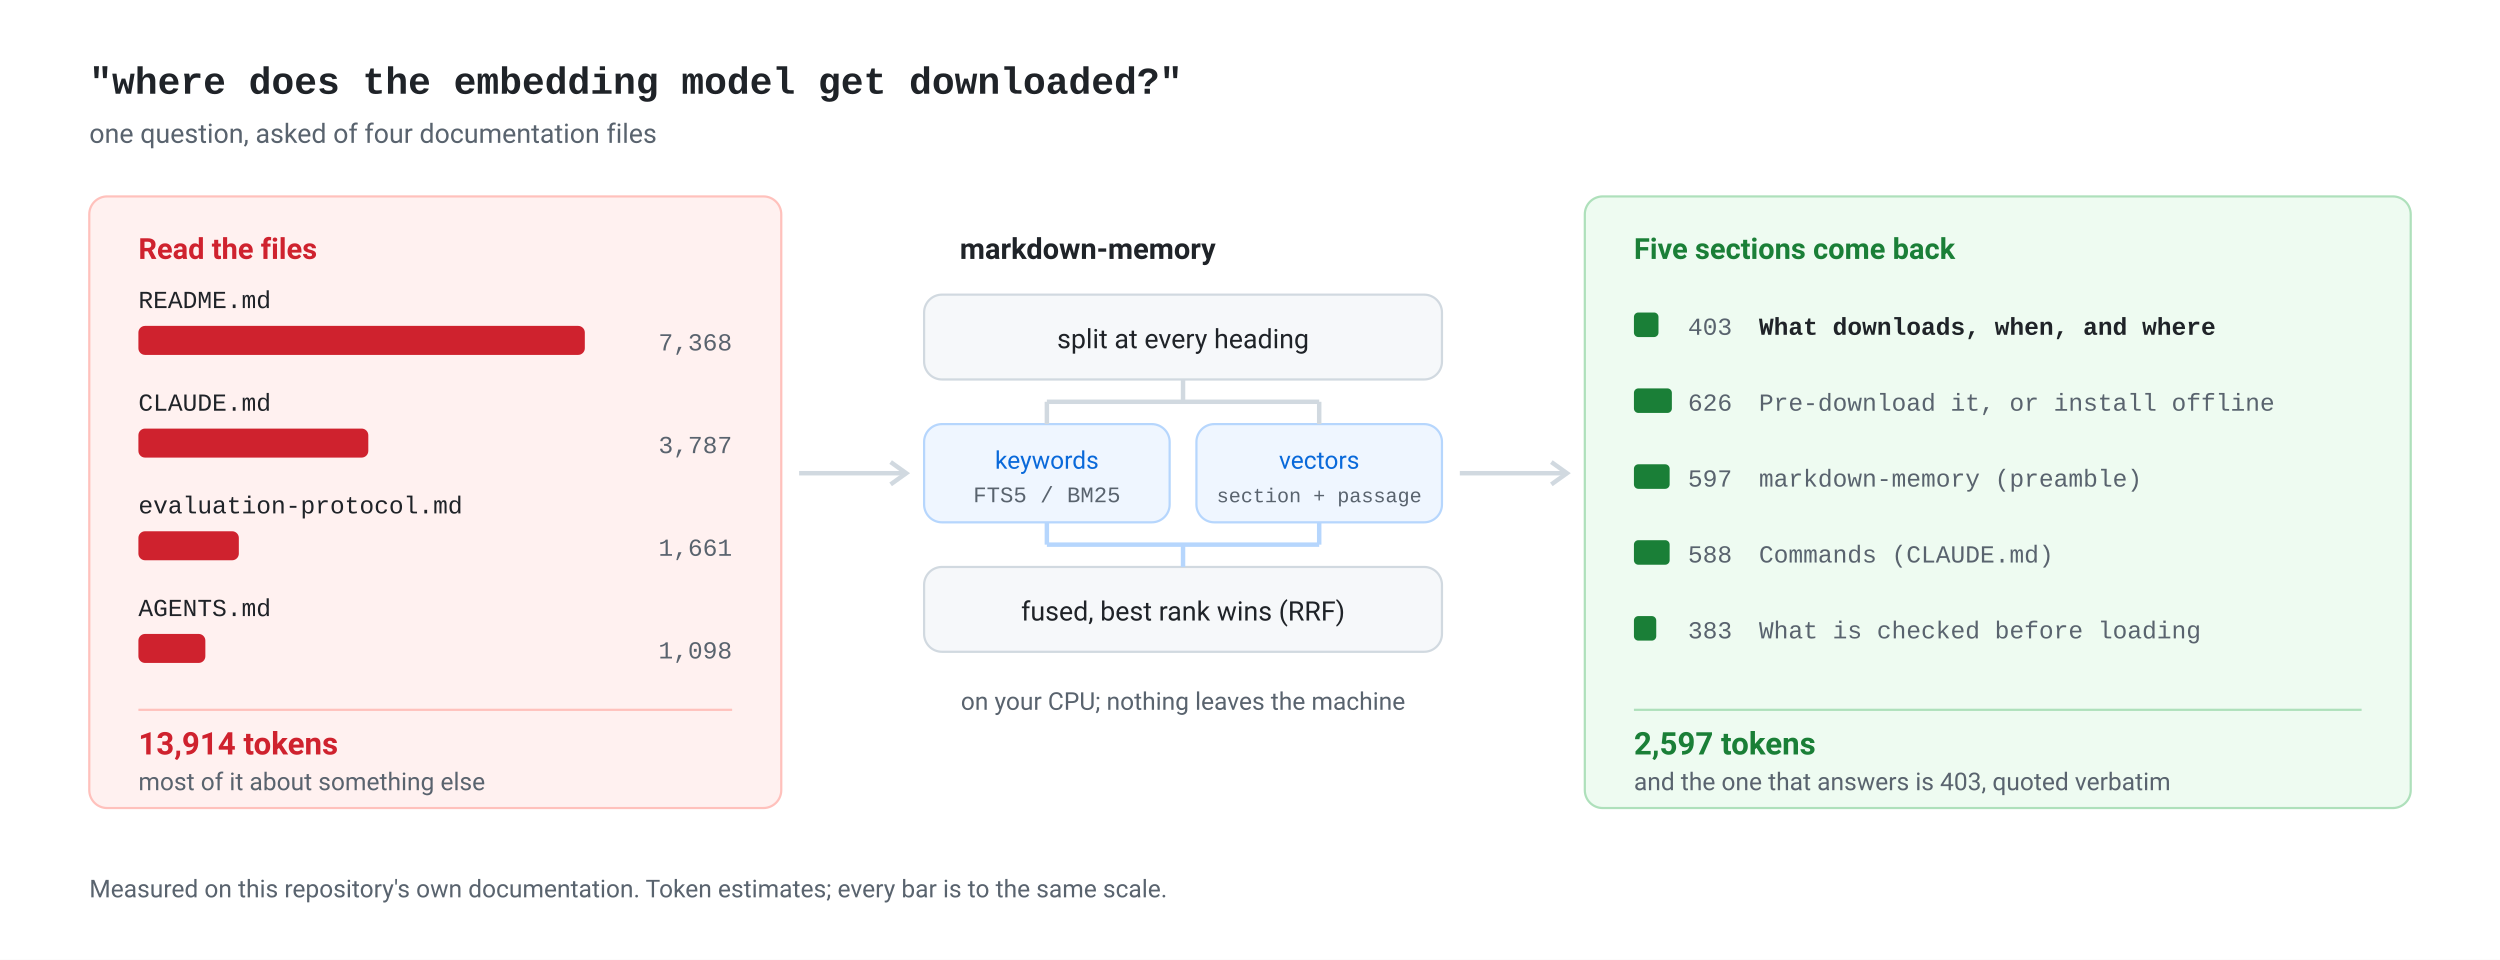
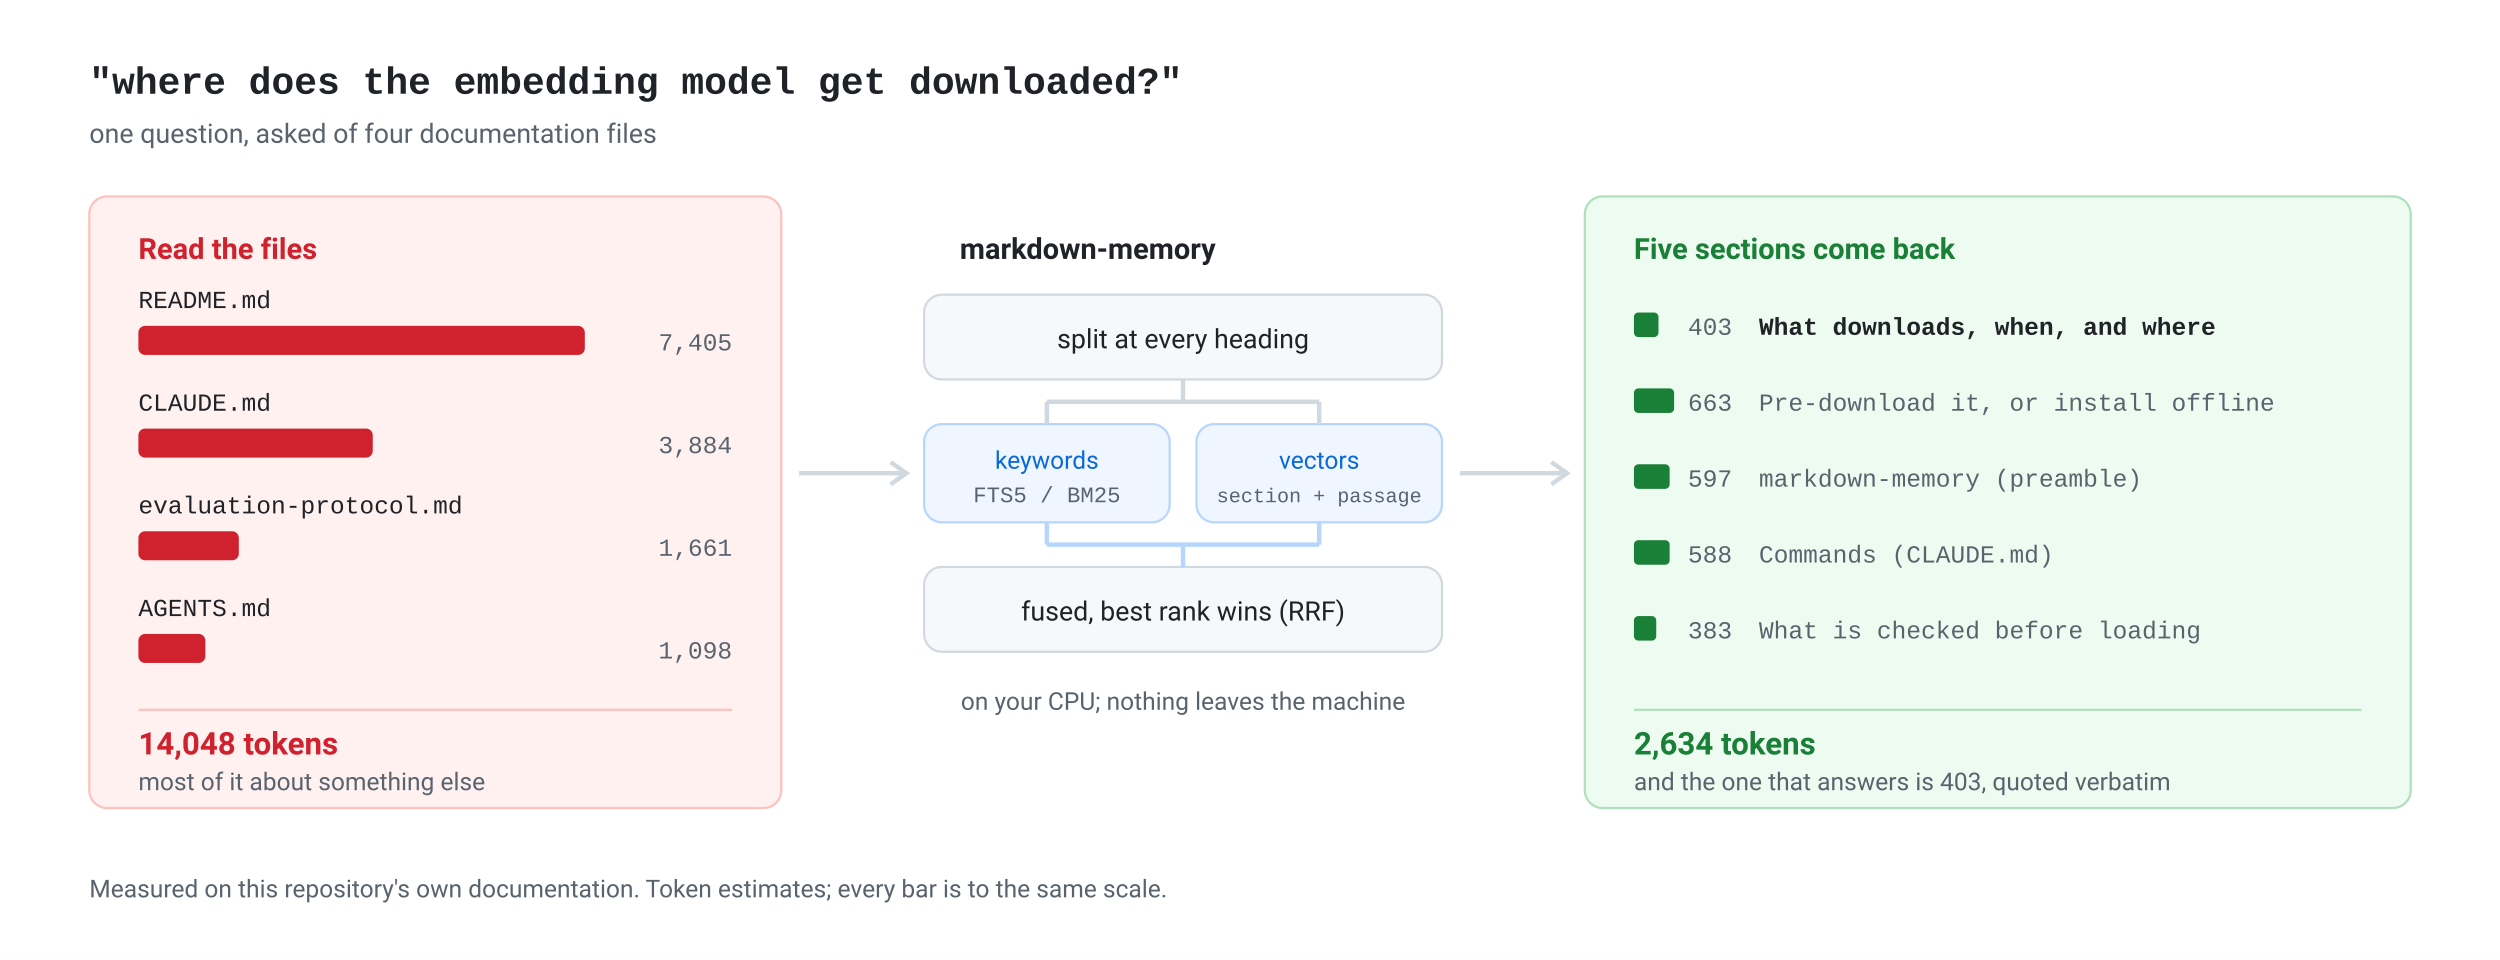
- <svg xmlns="http://www.w3.org/2000/svg" viewBox="0 0 1120 430" width="1120" height="430" role="img" aria-label="One question: reading four whole files costs 13,914 tokens; markdown-memory returns five sections totalling 2,597, and the one that answers is 403 tokens.">
+ <svg xmlns="http://www.w3.org/2000/svg" viewBox="0 0 1120 430" width="1120" height="430" role="img" aria-label="One question: reading four whole files costs 14,048 tokens; markdown-memory returns five sections totalling 2,634, and the one that answers is 403 tokens.">
  <rect width="1120" height="430" fill="#ffffff" />
  <text x="40" y="42" font-family="ui-monospace,SFMono-Regular,Menlo,Consolas,'Liberation Mono',monospace" font-size="17" font-weight="600" fill="#1f2328" text-anchor="start">"where does the embedding model get downloaded?"</text>
  <text x="40" y="64" font-family="ui-sans-serif,-apple-system,BlinkMacSystemFont,'Segoe UI',Roboto,'Helvetica Neue',Arial,sans-serif" font-size="12" font-weight="400" fill="#59636e" text-anchor="start">one question, asked of four documentation files</text>
  <rect x="40" y="88" width="310" height="274" rx="8" fill="#fff1f0" stroke="#ffc1bc" stroke-width="1" />
  <text x="62" y="116" font-family="ui-sans-serif,-apple-system,BlinkMacSystemFont,'Segoe UI',Roboto,'Helvetica Neue',Arial,sans-serif" font-size="13" font-weight="600" fill="#cf222e" text-anchor="start">Read the files</text>
  <text x="62" y="138" font-family="ui-monospace,SFMono-Regular,Menlo,Consolas,'Liberation Mono',monospace" font-size="11" font-weight="400" fill="#1f2328" text-anchor="start">README.md</text>
  <rect x="62" y="146" width="200" height="13" rx="3" fill="#cf222e" stroke="none" stroke-width="1" />
-   <text x="328" y="157" font-family="ui-monospace,SFMono-Regular,Menlo,Consolas,'Liberation Mono',monospace" font-size="11" font-weight="400" fill="#59636e" text-anchor="end">7,368</text>
+   <text x="328" y="157" font-family="ui-monospace,SFMono-Regular,Menlo,Consolas,'Liberation Mono',monospace" font-size="11" font-weight="400" fill="#59636e" text-anchor="end">7,405</text>
  <text x="62" y="184" font-family="ui-monospace,SFMono-Regular,Menlo,Consolas,'Liberation Mono',monospace" font-size="11" font-weight="400" fill="#1f2328" text-anchor="start">CLAUDE.md</text>
-   <rect x="62" y="192" width="103" height="13" rx="3" fill="#cf222e" stroke="none" stroke-width="1" />
-   <text x="328" y="203" font-family="ui-monospace,SFMono-Regular,Menlo,Consolas,'Liberation Mono',monospace" font-size="11" font-weight="400" fill="#59636e" text-anchor="end">3,787</text>
+   <rect x="62" y="192" width="105" height="13" rx="3" fill="#cf222e" stroke="none" stroke-width="1" />
+   <text x="328" y="203" font-family="ui-monospace,SFMono-Regular,Menlo,Consolas,'Liberation Mono',monospace" font-size="11" font-weight="400" fill="#59636e" text-anchor="end">3,884</text>
  <text x="62" y="230" font-family="ui-monospace,SFMono-Regular,Menlo,Consolas,'Liberation Mono',monospace" font-size="11" font-weight="400" fill="#1f2328" text-anchor="start">evaluation-protocol.md</text>
  <rect x="62" y="238" width="45" height="13" rx="3" fill="#cf222e" stroke="none" stroke-width="1" />
  <text x="328" y="249" font-family="ui-monospace,SFMono-Regular,Menlo,Consolas,'Liberation Mono',monospace" font-size="11" font-weight="400" fill="#59636e" text-anchor="end">1,661</text>
  <text x="62" y="276" font-family="ui-monospace,SFMono-Regular,Menlo,Consolas,'Liberation Mono',monospace" font-size="11" font-weight="400" fill="#1f2328" text-anchor="start">AGENTS.md</text>
  <rect x="62" y="284" width="30" height="13" rx="3" fill="#cf222e" stroke="none" stroke-width="1" />
  <text x="328" y="295" font-family="ui-monospace,SFMono-Regular,Menlo,Consolas,'Liberation Mono',monospace" font-size="11" font-weight="400" fill="#59636e" text-anchor="end">1,098</text>
  <path d="M62 318 L328 318" stroke="#ffc1bc" stroke-width="1" />
-   <text x="62" y="338" font-family="ui-sans-serif,-apple-system,BlinkMacSystemFont,'Segoe UI',Roboto,'Helvetica Neue',Arial,sans-serif" font-size="14" font-weight="600" fill="#cf222e" text-anchor="start">13,914 tokens</text>
+   <text x="62" y="338" font-family="ui-sans-serif,-apple-system,BlinkMacSystemFont,'Segoe UI',Roboto,'Helvetica Neue',Arial,sans-serif" font-size="14" font-weight="600" fill="#cf222e" text-anchor="start">14,048 tokens</text>
  <text x="62" y="354" font-family="ui-sans-serif,-apple-system,BlinkMacSystemFont,'Segoe UI',Roboto,'Helvetica Neue',Arial,sans-serif" font-size="11" font-weight="400" fill="#59636e" text-anchor="start">most of it about something else</text>
  <text x="430" y="116" font-family="ui-sans-serif,-apple-system,BlinkMacSystemFont,'Segoe UI',Roboto,'Helvetica Neue',Arial,sans-serif" font-size="13" font-weight="600" fill="#1f2328" text-anchor="start">markdown-memory</text>
  <rect x="414" y="132" width="232" height="38" rx="8" fill="#f6f8fa" stroke="#d1d9e0" stroke-width="1" />
  <text x="530" y="156" font-family="ui-sans-serif,-apple-system,BlinkMacSystemFont,'Segoe UI',Roboto,'Helvetica Neue',Arial,sans-serif" font-size="12" font-weight="400" fill="#1f2328" text-anchor="middle">split at every heading</text>
  <rect x="414" y="190" width="110" height="44" rx="8" fill="#eff6ff" stroke="#b6d6fd" stroke-width="1" />
  <text x="469" y="210" font-family="ui-sans-serif,-apple-system,BlinkMacSystemFont,'Segoe UI',Roboto,'Helvetica Neue',Arial,sans-serif" font-size="11" font-weight="400" fill="#0969da" text-anchor="middle">keywords</text>
  <text x="469" y="225" font-family="ui-monospace,SFMono-Regular,Menlo,Consolas,'Liberation Mono',monospace" font-size="10" font-weight="400" fill="#59636e" text-anchor="middle">FTS5 / BM25</text>
  <rect x="536" y="190" width="110" height="44" rx="8" fill="#eff6ff" stroke="#b6d6fd" stroke-width="1" />
  <text x="591" y="210" font-family="ui-sans-serif,-apple-system,BlinkMacSystemFont,'Segoe UI',Roboto,'Helvetica Neue',Arial,sans-serif" font-size="11" font-weight="400" fill="#0969da" text-anchor="middle">vectors</text>
  <text x="591" y="225" font-family="ui-monospace,SFMono-Regular,Menlo,Consolas,'Liberation Mono',monospace" font-size="9" font-weight="400" fill="#59636e" text-anchor="middle">section + passage</text>
  <rect x="414" y="254" width="232" height="38" rx="8" fill="#f6f8fa" stroke="#d1d9e0" stroke-width="1" />
  <text x="530" y="278" font-family="ui-sans-serif,-apple-system,BlinkMacSystemFont,'Segoe UI',Roboto,'Helvetica Neue',Arial,sans-serif" font-size="12" font-weight="400" fill="#1f2328" text-anchor="middle">fused, best rank wins (RRF)</text>
  <path d="M530 170 L530 180 M469 180 L591 180 M469 180 L469 190 M591 180 L591 190" stroke="#d1d9e0" stroke-width="2" fill="none" />
  <path d="M469 234 L469 244 M591 234 L591 244 M469 244 L591 244 M530 244 L530 254" stroke="#b6d6fd" stroke-width="2" fill="none" />
  <text x="530" y="318" font-family="ui-sans-serif,-apple-system,BlinkMacSystemFont,'Segoe UI',Roboto,'Helvetica Neue',Arial,sans-serif" font-size="11" font-weight="400" fill="#59636e" text-anchor="middle">on your CPU; nothing leaves the machine</text>
  <path d="M358 212 L406 212" stroke="#d1d9e0" stroke-width="2" fill="none" />
  <path d="M399 207 L406 212 L399 217" fill="none" stroke="#d1d9e0" stroke-width="2" />
  <path d="M654 212 L702 212" stroke="#d1d9e0" stroke-width="2" fill="none" />
  <path d="M695 207 L702 212 L695 217" fill="none" stroke="#d1d9e0" stroke-width="2" />
  <rect x="710" y="88" width="370" height="274" rx="8" fill="#eefbf1" stroke="#aee0bb" stroke-width="1" />
  <text x="732" y="116" font-family="ui-sans-serif,-apple-system,BlinkMacSystemFont,'Segoe UI',Roboto,'Helvetica Neue',Arial,sans-serif" font-size="13" font-weight="600" fill="#1a7f37" text-anchor="start">Five sections come back</text>
  <rect x="732" y="140" width="11" height="11" rx="2" fill="#1a7f37" stroke="none" stroke-width="1" />
  <text x="776" y="150" font-family="ui-monospace,SFMono-Regular,Menlo,Consolas,'Liberation Mono',monospace" font-size="11" font-weight="400" fill="#59636e" text-anchor="end">403</text>
  <text x="788" y="150" font-family="ui-monospace,SFMono-Regular,Menlo,Consolas,'Liberation Mono',monospace" font-size="11" font-weight="600" fill="#1f2328" text-anchor="start">What downloads, when, and where</text>
-   <rect x="732" y="174" width="17" height="11" rx="2" fill="#1a7f37" stroke="none" stroke-width="1" />
-   <text x="776" y="184" font-family="ui-monospace,SFMono-Regular,Menlo,Consolas,'Liberation Mono',monospace" font-size="11" font-weight="400" fill="#59636e" text-anchor="end">626</text>
+   <rect x="732" y="174" width="18" height="11" rx="2" fill="#1a7f37" stroke="none" stroke-width="1" />
+   <text x="776" y="184" font-family="ui-monospace,SFMono-Regular,Menlo,Consolas,'Liberation Mono',monospace" font-size="11" font-weight="400" fill="#59636e" text-anchor="end">663</text>
  <text x="788" y="184" font-family="ui-monospace,SFMono-Regular,Menlo,Consolas,'Liberation Mono',monospace" font-size="11" font-weight="400" fill="#59636e" text-anchor="start">Pre-download it, or install offline</text>
  <rect x="732" y="208" width="16" height="11" rx="2" fill="#1a7f37" stroke="none" stroke-width="1" />
  <text x="776" y="218" font-family="ui-monospace,SFMono-Regular,Menlo,Consolas,'Liberation Mono',monospace" font-size="11" font-weight="400" fill="#59636e" text-anchor="end">597</text>
  <text x="788" y="218" font-family="ui-monospace,SFMono-Regular,Menlo,Consolas,'Liberation Mono',monospace" font-size="11" font-weight="400" fill="#59636e" text-anchor="start">markdown-memory  (preamble)</text>
  <rect x="732" y="242" width="16" height="11" rx="2" fill="#1a7f37" stroke="none" stroke-width="1" />
  <text x="776" y="252" font-family="ui-monospace,SFMono-Regular,Menlo,Consolas,'Liberation Mono',monospace" font-size="11" font-weight="400" fill="#59636e" text-anchor="end">588</text>
  <text x="788" y="252" font-family="ui-monospace,SFMono-Regular,Menlo,Consolas,'Liberation Mono',monospace" font-size="11" font-weight="400" fill="#59636e" text-anchor="start">Commands  (CLAUDE.md)</text>
  <rect x="732" y="276" width="10" height="11" rx="2" fill="#1a7f37" stroke="none" stroke-width="1" />
  <text x="776" y="286" font-family="ui-monospace,SFMono-Regular,Menlo,Consolas,'Liberation Mono',monospace" font-size="11" font-weight="400" fill="#59636e" text-anchor="end">383</text>
  <text x="788" y="286" font-family="ui-monospace,SFMono-Regular,Menlo,Consolas,'Liberation Mono',monospace" font-size="11" font-weight="400" fill="#59636e" text-anchor="start">What is checked before loading</text>
  <path d="M732 318 L1058 318" stroke="#aee0bb" stroke-width="1" />
-   <text x="732" y="338" font-family="ui-sans-serif,-apple-system,BlinkMacSystemFont,'Segoe UI',Roboto,'Helvetica Neue',Arial,sans-serif" font-size="14" font-weight="600" fill="#1a7f37" text-anchor="start">2,597 tokens</text>
+   <text x="732" y="338" font-family="ui-sans-serif,-apple-system,BlinkMacSystemFont,'Segoe UI',Roboto,'Helvetica Neue',Arial,sans-serif" font-size="14" font-weight="600" fill="#1a7f37" text-anchor="start">2,634 tokens</text>
  <text x="732" y="354" font-family="ui-sans-serif,-apple-system,BlinkMacSystemFont,'Segoe UI',Roboto,'Helvetica Neue',Arial,sans-serif" font-size="11" font-weight="400" fill="#59636e" text-anchor="start">and the one that answers is 403, quoted verbatim</text>
  <text x="40" y="402" font-family="ui-sans-serif,-apple-system,BlinkMacSystemFont,'Segoe UI',Roboto,'Helvetica Neue',Arial,sans-serif" font-size="11" font-weight="400" fill="#59636e" text-anchor="start">Measured on this repository's own documentation. Token estimates; every bar is to the same scale.</text>
</svg>
